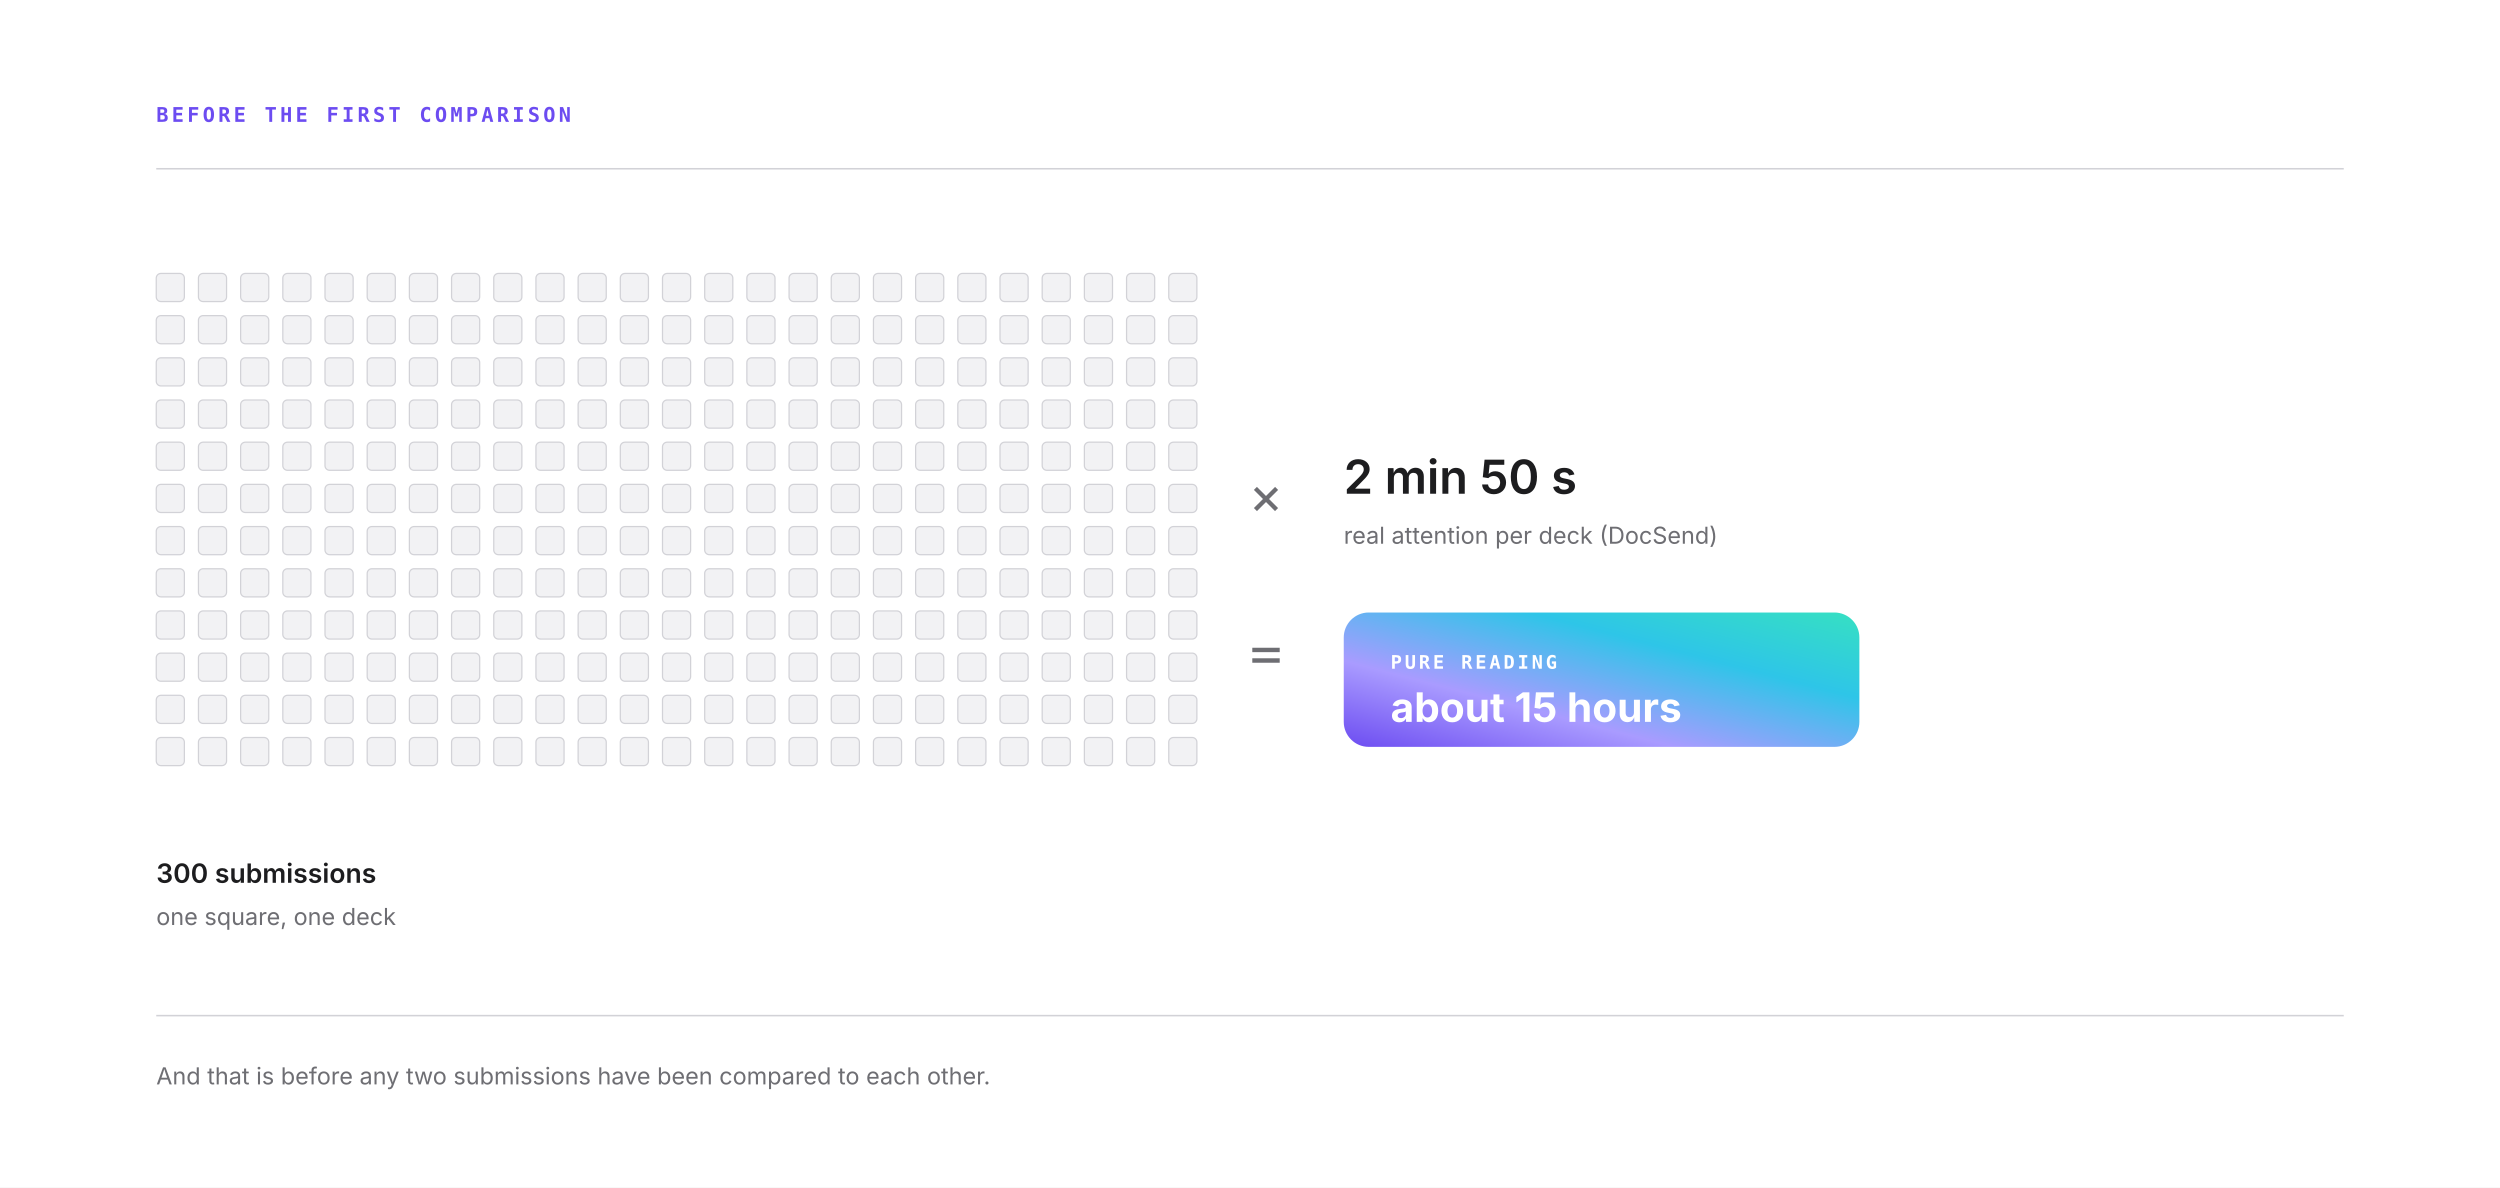
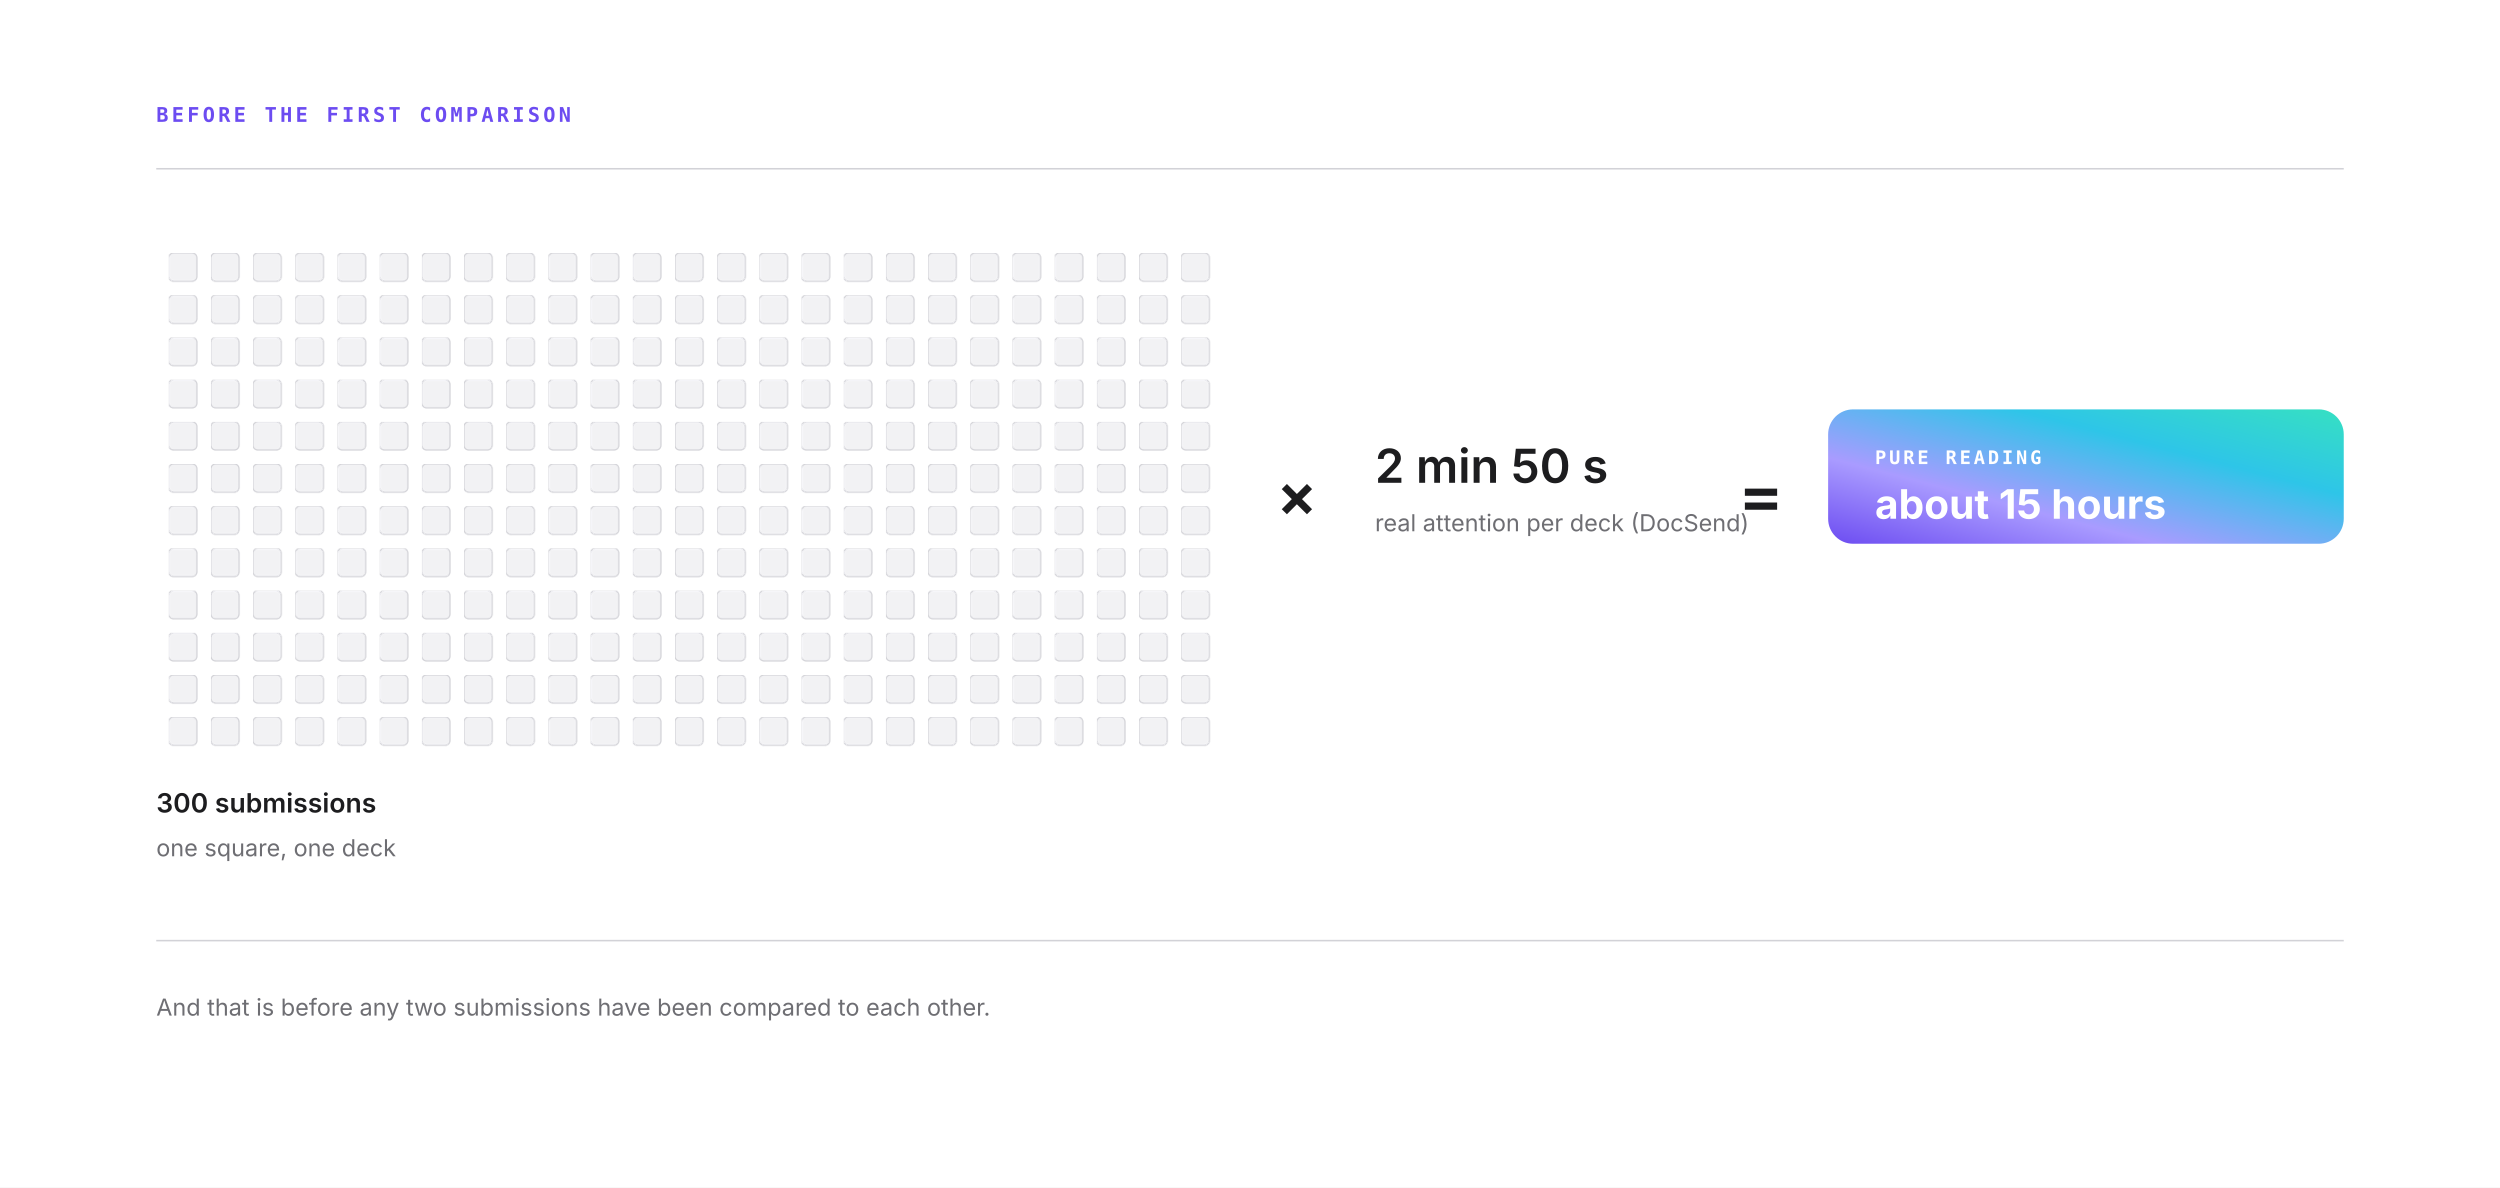
- <svg xmlns="http://www.w3.org/2000/svg" width="1600" height="760" viewBox="0 0 1600 760" role="img" aria-labelledby="t d">
+ <svg xmlns="http://www.w3.org/2000/svg" width="1600" height="760" viewBox="0 0 1600 760" role="img" aria-labelledby="title desc">
  <defs>
    <linearGradient id="lens" x1="0" y1="1" x2="1" y2="0">
      <stop offset="0" stop-color="#6c4cf1" />
      <stop offset="0.32" stop-color="#a99bff" />
      <stop offset="0.68" stop-color="#2ec5e8" />
      <stop offset="1" stop-color="#36e0c2" />
    </linearGradient>
+     <pattern id="deckGrid" width="27" height="27" patternUnits="userSpaceOnUse">
+       <rect width="18" height="18" rx="3" fill="#f2f2f4" stroke="#d2d2d7" stroke-width="0.8" />
+     </pattern>
  </defs>
  <rect width="1600" height="760" fill="#ffffff" />
  <text x="100" y="78" fill="#6c4cf1" font-family="Menlo, ui-monospace, monospace" font-size="13" font-weight="700" letter-spacing="0.16em">BEFORE THE FIRST COMPARISON</text>
-   <line x1="100" y1="108" x2="1500" y2="108" stroke="#d2d2d7" stroke-width="1" />
-   <rect x="100" y="175" width="18" height="18" rx="3" fill="#f2f2f4" stroke="#d2d2d7" stroke-width="0.8" />
-   <rect x="127" y="175" width="18" height="18" rx="3" fill="#f2f2f4" stroke="#d2d2d7" stroke-width="0.8" />
-   <rect x="154" y="175" width="18" height="18" rx="3" fill="#f2f2f4" stroke="#d2d2d7" stroke-width="0.8" />
-   <rect x="181" y="175" width="18" height="18" rx="3" fill="#f2f2f4" stroke="#d2d2d7" stroke-width="0.8" />
-   <rect x="208" y="175" width="18" height="18" rx="3" fill="#f2f2f4" stroke="#d2d2d7" stroke-width="0.8" />
-   <rect x="235" y="175" width="18" height="18" rx="3" fill="#f2f2f4" stroke="#d2d2d7" stroke-width="0.8" />
-   <rect x="262" y="175" width="18" height="18" rx="3" fill="#f2f2f4" stroke="#d2d2d7" stroke-width="0.8" />
-   <rect x="289" y="175" width="18" height="18" rx="3" fill="#f2f2f4" stroke="#d2d2d7" stroke-width="0.8" />
-   <rect x="316" y="175" width="18" height="18" rx="3" fill="#f2f2f4" stroke="#d2d2d7" stroke-width="0.8" />
-   <rect x="343" y="175" width="18" height="18" rx="3" fill="#f2f2f4" stroke="#d2d2d7" stroke-width="0.8" />
-   <rect x="370" y="175" width="18" height="18" rx="3" fill="#f2f2f4" stroke="#d2d2d7" stroke-width="0.8" />
-   <rect x="397" y="175" width="18" height="18" rx="3" fill="#f2f2f4" stroke="#d2d2d7" stroke-width="0.8" />
-   <rect x="424" y="175" width="18" height="18" rx="3" fill="#f2f2f4" stroke="#d2d2d7" stroke-width="0.8" />
-   <rect x="451" y="175" width="18" height="18" rx="3" fill="#f2f2f4" stroke="#d2d2d7" stroke-width="0.8" />
-   <rect x="478" y="175" width="18" height="18" rx="3" fill="#f2f2f4" stroke="#d2d2d7" stroke-width="0.8" />
-   <rect x="505" y="175" width="18" height="18" rx="3" fill="#f2f2f4" stroke="#d2d2d7" stroke-width="0.8" />
-   <rect x="532" y="175" width="18" height="18" rx="3" fill="#f2f2f4" stroke="#d2d2d7" stroke-width="0.8" />
-   <rect x="559" y="175" width="18" height="18" rx="3" fill="#f2f2f4" stroke="#d2d2d7" stroke-width="0.8" />
-   <rect x="586" y="175" width="18" height="18" rx="3" fill="#f2f2f4" stroke="#d2d2d7" stroke-width="0.8" />
-   <rect x="613" y="175" width="18" height="18" rx="3" fill="#f2f2f4" stroke="#d2d2d7" stroke-width="0.8" />
-   <rect x="640" y="175" width="18" height="18" rx="3" fill="#f2f2f4" stroke="#d2d2d7" stroke-width="0.8" />
-   <rect x="667" y="175" width="18" height="18" rx="3" fill="#f2f2f4" stroke="#d2d2d7" stroke-width="0.8" />
-   <rect x="694" y="175" width="18" height="18" rx="3" fill="#f2f2f4" stroke="#d2d2d7" stroke-width="0.8" />
-   <rect x="721" y="175" width="18" height="18" rx="3" fill="#f2f2f4" stroke="#d2d2d7" stroke-width="0.8" />
-   <rect x="748" y="175" width="18" height="18" rx="3" fill="#f2f2f4" stroke="#d2d2d7" stroke-width="0.8" />
-   <rect x="100" y="202" width="18" height="18" rx="3" fill="#f2f2f4" stroke="#d2d2d7" stroke-width="0.8" />
-   <rect x="127" y="202" width="18" height="18" rx="3" fill="#f2f2f4" stroke="#d2d2d7" stroke-width="0.8" />
-   <rect x="154" y="202" width="18" height="18" rx="3" fill="#f2f2f4" stroke="#d2d2d7" stroke-width="0.8" />
-   <rect x="181" y="202" width="18" height="18" rx="3" fill="#f2f2f4" stroke="#d2d2d7" stroke-width="0.8" />
-   <rect x="208" y="202" width="18" height="18" rx="3" fill="#f2f2f4" stroke="#d2d2d7" stroke-width="0.8" />
-   <rect x="235" y="202" width="18" height="18" rx="3" fill="#f2f2f4" stroke="#d2d2d7" stroke-width="0.8" />
-   <rect x="262" y="202" width="18" height="18" rx="3" fill="#f2f2f4" stroke="#d2d2d7" stroke-width="0.8" />
-   <rect x="289" y="202" width="18" height="18" rx="3" fill="#f2f2f4" stroke="#d2d2d7" stroke-width="0.8" />
-   <rect x="316" y="202" width="18" height="18" rx="3" fill="#f2f2f4" stroke="#d2d2d7" stroke-width="0.8" />
-   <rect x="343" y="202" width="18" height="18" rx="3" fill="#f2f2f4" stroke="#d2d2d7" stroke-width="0.8" />
-   <rect x="370" y="202" width="18" height="18" rx="3" fill="#f2f2f4" stroke="#d2d2d7" stroke-width="0.8" />
-   <rect x="397" y="202" width="18" height="18" rx="3" fill="#f2f2f4" stroke="#d2d2d7" stroke-width="0.8" />
-   <rect x="424" y="202" width="18" height="18" rx="3" fill="#f2f2f4" stroke="#d2d2d7" stroke-width="0.8" />
-   <rect x="451" y="202" width="18" height="18" rx="3" fill="#f2f2f4" stroke="#d2d2d7" stroke-width="0.8" />
-   <rect x="478" y="202" width="18" height="18" rx="3" fill="#f2f2f4" stroke="#d2d2d7" stroke-width="0.8" />
-   <rect x="505" y="202" width="18" height="18" rx="3" fill="#f2f2f4" stroke="#d2d2d7" stroke-width="0.8" />
-   <rect x="532" y="202" width="18" height="18" rx="3" fill="#f2f2f4" stroke="#d2d2d7" stroke-width="0.8" />
-   <rect x="559" y="202" width="18" height="18" rx="3" fill="#f2f2f4" stroke="#d2d2d7" stroke-width="0.8" />
-   <rect x="586" y="202" width="18" height="18" rx="3" fill="#f2f2f4" stroke="#d2d2d7" stroke-width="0.8" />
-   <rect x="613" y="202" width="18" height="18" rx="3" fill="#f2f2f4" stroke="#d2d2d7" stroke-width="0.8" />
-   <rect x="640" y="202" width="18" height="18" rx="3" fill="#f2f2f4" stroke="#d2d2d7" stroke-width="0.8" />
-   <rect x="667" y="202" width="18" height="18" rx="3" fill="#f2f2f4" stroke="#d2d2d7" stroke-width="0.8" />
-   <rect x="694" y="202" width="18" height="18" rx="3" fill="#f2f2f4" stroke="#d2d2d7" stroke-width="0.8" />
-   <rect x="721" y="202" width="18" height="18" rx="3" fill="#f2f2f4" stroke="#d2d2d7" stroke-width="0.8" />
-   <rect x="748" y="202" width="18" height="18" rx="3" fill="#f2f2f4" stroke="#d2d2d7" stroke-width="0.8" />
-   <rect x="100" y="229" width="18" height="18" rx="3" fill="#f2f2f4" stroke="#d2d2d7" stroke-width="0.8" />
-   <rect x="127" y="229" width="18" height="18" rx="3" fill="#f2f2f4" stroke="#d2d2d7" stroke-width="0.8" />
-   <rect x="154" y="229" width="18" height="18" rx="3" fill="#f2f2f4" stroke="#d2d2d7" stroke-width="0.8" />
-   <rect x="181" y="229" width="18" height="18" rx="3" fill="#f2f2f4" stroke="#d2d2d7" stroke-width="0.8" />
-   <rect x="208" y="229" width="18" height="18" rx="3" fill="#f2f2f4" stroke="#d2d2d7" stroke-width="0.8" />
-   <rect x="235" y="229" width="18" height="18" rx="3" fill="#f2f2f4" stroke="#d2d2d7" stroke-width="0.8" />
-   <rect x="262" y="229" width="18" height="18" rx="3" fill="#f2f2f4" stroke="#d2d2d7" stroke-width="0.8" />
-   <rect x="289" y="229" width="18" height="18" rx="3" fill="#f2f2f4" stroke="#d2d2d7" stroke-width="0.8" />
-   <rect x="316" y="229" width="18" height="18" rx="3" fill="#f2f2f4" stroke="#d2d2d7" stroke-width="0.8" />
-   <rect x="343" y="229" width="18" height="18" rx="3" fill="#f2f2f4" stroke="#d2d2d7" stroke-width="0.8" />
-   <rect x="370" y="229" width="18" height="18" rx="3" fill="#f2f2f4" stroke="#d2d2d7" stroke-width="0.8" />
-   <rect x="397" y="229" width="18" height="18" rx="3" fill="#f2f2f4" stroke="#d2d2d7" stroke-width="0.8" />
-   <rect x="424" y="229" width="18" height="18" rx="3" fill="#f2f2f4" stroke="#d2d2d7" stroke-width="0.8" />
-   <rect x="451" y="229" width="18" height="18" rx="3" fill="#f2f2f4" stroke="#d2d2d7" stroke-width="0.8" />
-   <rect x="478" y="229" width="18" height="18" rx="3" fill="#f2f2f4" stroke="#d2d2d7" stroke-width="0.8" />
-   <rect x="505" y="229" width="18" height="18" rx="3" fill="#f2f2f4" stroke="#d2d2d7" stroke-width="0.8" />
-   <rect x="532" y="229" width="18" height="18" rx="3" fill="#f2f2f4" stroke="#d2d2d7" stroke-width="0.8" />
-   <rect x="559" y="229" width="18" height="18" rx="3" fill="#f2f2f4" stroke="#d2d2d7" stroke-width="0.8" />
-   <rect x="586" y="229" width="18" height="18" rx="3" fill="#f2f2f4" stroke="#d2d2d7" stroke-width="0.8" />
-   <rect x="613" y="229" width="18" height="18" rx="3" fill="#f2f2f4" stroke="#d2d2d7" stroke-width="0.8" />
-   <rect x="640" y="229" width="18" height="18" rx="3" fill="#f2f2f4" stroke="#d2d2d7" stroke-width="0.8" />
-   <rect x="667" y="229" width="18" height="18" rx="3" fill="#f2f2f4" stroke="#d2d2d7" stroke-width="0.8" />
-   <rect x="694" y="229" width="18" height="18" rx="3" fill="#f2f2f4" stroke="#d2d2d7" stroke-width="0.8" />
-   <rect x="721" y="229" width="18" height="18" rx="3" fill="#f2f2f4" stroke="#d2d2d7" stroke-width="0.8" />
-   <rect x="748" y="229" width="18" height="18" rx="3" fill="#f2f2f4" stroke="#d2d2d7" stroke-width="0.8" />
-   <rect x="100" y="256" width="18" height="18" rx="3" fill="#f2f2f4" stroke="#d2d2d7" stroke-width="0.8" />
-   <rect x="127" y="256" width="18" height="18" rx="3" fill="#f2f2f4" stroke="#d2d2d7" stroke-width="0.8" />
-   <rect x="154" y="256" width="18" height="18" rx="3" fill="#f2f2f4" stroke="#d2d2d7" stroke-width="0.8" />
-   <rect x="181" y="256" width="18" height="18" rx="3" fill="#f2f2f4" stroke="#d2d2d7" stroke-width="0.8" />
-   <rect x="208" y="256" width="18" height="18" rx="3" fill="#f2f2f4" stroke="#d2d2d7" stroke-width="0.8" />
-   <rect x="235" y="256" width="18" height="18" rx="3" fill="#f2f2f4" stroke="#d2d2d7" stroke-width="0.8" />
-   <rect x="262" y="256" width="18" height="18" rx="3" fill="#f2f2f4" stroke="#d2d2d7" stroke-width="0.8" />
-   <rect x="289" y="256" width="18" height="18" rx="3" fill="#f2f2f4" stroke="#d2d2d7" stroke-width="0.8" />
-   <rect x="316" y="256" width="18" height="18" rx="3" fill="#f2f2f4" stroke="#d2d2d7" stroke-width="0.8" />
-   <rect x="343" y="256" width="18" height="18" rx="3" fill="#f2f2f4" stroke="#d2d2d7" stroke-width="0.8" />
-   <rect x="370" y="256" width="18" height="18" rx="3" fill="#f2f2f4" stroke="#d2d2d7" stroke-width="0.8" />
-   <rect x="397" y="256" width="18" height="18" rx="3" fill="#f2f2f4" stroke="#d2d2d7" stroke-width="0.8" />
-   <rect x="424" y="256" width="18" height="18" rx="3" fill="#f2f2f4" stroke="#d2d2d7" stroke-width="0.8" />
-   <rect x="451" y="256" width="18" height="18" rx="3" fill="#f2f2f4" stroke="#d2d2d7" stroke-width="0.8" />
-   <rect x="478" y="256" width="18" height="18" rx="3" fill="#f2f2f4" stroke="#d2d2d7" stroke-width="0.8" />
-   <rect x="505" y="256" width="18" height="18" rx="3" fill="#f2f2f4" stroke="#d2d2d7" stroke-width="0.8" />
-   <rect x="532" y="256" width="18" height="18" rx="3" fill="#f2f2f4" stroke="#d2d2d7" stroke-width="0.8" />
-   <rect x="559" y="256" width="18" height="18" rx="3" fill="#f2f2f4" stroke="#d2d2d7" stroke-width="0.8" />
-   <rect x="586" y="256" width="18" height="18" rx="3" fill="#f2f2f4" stroke="#d2d2d7" stroke-width="0.8" />
-   <rect x="613" y="256" width="18" height="18" rx="3" fill="#f2f2f4" stroke="#d2d2d7" stroke-width="0.8" />
-   <rect x="640" y="256" width="18" height="18" rx="3" fill="#f2f2f4" stroke="#d2d2d7" stroke-width="0.8" />
-   <rect x="667" y="256" width="18" height="18" rx="3" fill="#f2f2f4" stroke="#d2d2d7" stroke-width="0.8" />
-   <rect x="694" y="256" width="18" height="18" rx="3" fill="#f2f2f4" stroke="#d2d2d7" stroke-width="0.8" />
-   <rect x="721" y="256" width="18" height="18" rx="3" fill="#f2f2f4" stroke="#d2d2d7" stroke-width="0.8" />
-   <rect x="748" y="256" width="18" height="18" rx="3" fill="#f2f2f4" stroke="#d2d2d7" stroke-width="0.8" />
-   <rect x="100" y="283" width="18" height="18" rx="3" fill="#f2f2f4" stroke="#d2d2d7" stroke-width="0.8" />
-   <rect x="127" y="283" width="18" height="18" rx="3" fill="#f2f2f4" stroke="#d2d2d7" stroke-width="0.8" />
-   <rect x="154" y="283" width="18" height="18" rx="3" fill="#f2f2f4" stroke="#d2d2d7" stroke-width="0.8" />
-   <rect x="181" y="283" width="18" height="18" rx="3" fill="#f2f2f4" stroke="#d2d2d7" stroke-width="0.8" />
-   <rect x="208" y="283" width="18" height="18" rx="3" fill="#f2f2f4" stroke="#d2d2d7" stroke-width="0.8" />
-   <rect x="235" y="283" width="18" height="18" rx="3" fill="#f2f2f4" stroke="#d2d2d7" stroke-width="0.8" />
-   <rect x="262" y="283" width="18" height="18" rx="3" fill="#f2f2f4" stroke="#d2d2d7" stroke-width="0.8" />
-   <rect x="289" y="283" width="18" height="18" rx="3" fill="#f2f2f4" stroke="#d2d2d7" stroke-width="0.8" />
-   <rect x="316" y="283" width="18" height="18" rx="3" fill="#f2f2f4" stroke="#d2d2d7" stroke-width="0.8" />
-   <rect x="343" y="283" width="18" height="18" rx="3" fill="#f2f2f4" stroke="#d2d2d7" stroke-width="0.8" />
-   <rect x="370" y="283" width="18" height="18" rx="3" fill="#f2f2f4" stroke="#d2d2d7" stroke-width="0.8" />
-   <rect x="397" y="283" width="18" height="18" rx="3" fill="#f2f2f4" stroke="#d2d2d7" stroke-width="0.8" />
-   <rect x="424" y="283" width="18" height="18" rx="3" fill="#f2f2f4" stroke="#d2d2d7" stroke-width="0.8" />
-   <rect x="451" y="283" width="18" height="18" rx="3" fill="#f2f2f4" stroke="#d2d2d7" stroke-width="0.8" />
-   <rect x="478" y="283" width="18" height="18" rx="3" fill="#f2f2f4" stroke="#d2d2d7" stroke-width="0.8" />
-   <rect x="505" y="283" width="18" height="18" rx="3" fill="#f2f2f4" stroke="#d2d2d7" stroke-width="0.8" />
-   <rect x="532" y="283" width="18" height="18" rx="3" fill="#f2f2f4" stroke="#d2d2d7" stroke-width="0.8" />
-   <rect x="559" y="283" width="18" height="18" rx="3" fill="#f2f2f4" stroke="#d2d2d7" stroke-width="0.8" />
-   <rect x="586" y="283" width="18" height="18" rx="3" fill="#f2f2f4" stroke="#d2d2d7" stroke-width="0.8" />
-   <rect x="613" y="283" width="18" height="18" rx="3" fill="#f2f2f4" stroke="#d2d2d7" stroke-width="0.8" />
-   <rect x="640" y="283" width="18" height="18" rx="3" fill="#f2f2f4" stroke="#d2d2d7" stroke-width="0.8" />
-   <rect x="667" y="283" width="18" height="18" rx="3" fill="#f2f2f4" stroke="#d2d2d7" stroke-width="0.8" />
-   <rect x="694" y="283" width="18" height="18" rx="3" fill="#f2f2f4" stroke="#d2d2d7" stroke-width="0.8" />
-   <rect x="721" y="283" width="18" height="18" rx="3" fill="#f2f2f4" stroke="#d2d2d7" stroke-width="0.8" />
-   <rect x="748" y="283" width="18" height="18" rx="3" fill="#f2f2f4" stroke="#d2d2d7" stroke-width="0.8" />
-   <rect x="100" y="310" width="18" height="18" rx="3" fill="#f2f2f4" stroke="#d2d2d7" stroke-width="0.8" />
-   <rect x="127" y="310" width="18" height="18" rx="3" fill="#f2f2f4" stroke="#d2d2d7" stroke-width="0.8" />
-   <rect x="154" y="310" width="18" height="18" rx="3" fill="#f2f2f4" stroke="#d2d2d7" stroke-width="0.8" />
-   <rect x="181" y="310" width="18" height="18" rx="3" fill="#f2f2f4" stroke="#d2d2d7" stroke-width="0.8" />
-   <rect x="208" y="310" width="18" height="18" rx="3" fill="#f2f2f4" stroke="#d2d2d7" stroke-width="0.8" />
-   <rect x="235" y="310" width="18" height="18" rx="3" fill="#f2f2f4" stroke="#d2d2d7" stroke-width="0.8" />
-   <rect x="262" y="310" width="18" height="18" rx="3" fill="#f2f2f4" stroke="#d2d2d7" stroke-width="0.8" />
-   <rect x="289" y="310" width="18" height="18" rx="3" fill="#f2f2f4" stroke="#d2d2d7" stroke-width="0.8" />
-   <rect x="316" y="310" width="18" height="18" rx="3" fill="#f2f2f4" stroke="#d2d2d7" stroke-width="0.8" />
-   <rect x="343" y="310" width="18" height="18" rx="3" fill="#f2f2f4" stroke="#d2d2d7" stroke-width="0.8" />
-   <rect x="370" y="310" width="18" height="18" rx="3" fill="#f2f2f4" stroke="#d2d2d7" stroke-width="0.8" />
-   <rect x="397" y="310" width="18" height="18" rx="3" fill="#f2f2f4" stroke="#d2d2d7" stroke-width="0.8" />
-   <rect x="424" y="310" width="18" height="18" rx="3" fill="#f2f2f4" stroke="#d2d2d7" stroke-width="0.8" />
-   <rect x="451" y="310" width="18" height="18" rx="3" fill="#f2f2f4" stroke="#d2d2d7" stroke-width="0.8" />
-   <rect x="478" y="310" width="18" height="18" rx="3" fill="#f2f2f4" stroke="#d2d2d7" stroke-width="0.8" />
-   <rect x="505" y="310" width="18" height="18" rx="3" fill="#f2f2f4" stroke="#d2d2d7" stroke-width="0.8" />
-   <rect x="532" y="310" width="18" height="18" rx="3" fill="#f2f2f4" stroke="#d2d2d7" stroke-width="0.8" />
-   <rect x="559" y="310" width="18" height="18" rx="3" fill="#f2f2f4" stroke="#d2d2d7" stroke-width="0.8" />
-   <rect x="586" y="310" width="18" height="18" rx="3" fill="#f2f2f4" stroke="#d2d2d7" stroke-width="0.8" />
-   <rect x="613" y="310" width="18" height="18" rx="3" fill="#f2f2f4" stroke="#d2d2d7" stroke-width="0.8" />
-   <rect x="640" y="310" width="18" height="18" rx="3" fill="#f2f2f4" stroke="#d2d2d7" stroke-width="0.8" />
-   <rect x="667" y="310" width="18" height="18" rx="3" fill="#f2f2f4" stroke="#d2d2d7" stroke-width="0.8" />
-   <rect x="694" y="310" width="18" height="18" rx="3" fill="#f2f2f4" stroke="#d2d2d7" stroke-width="0.8" />
-   <rect x="721" y="310" width="18" height="18" rx="3" fill="#f2f2f4" stroke="#d2d2d7" stroke-width="0.8" />
-   <rect x="748" y="310" width="18" height="18" rx="3" fill="#f2f2f4" stroke="#d2d2d7" stroke-width="0.8" />
-   <rect x="100" y="337" width="18" height="18" rx="3" fill="#f2f2f4" stroke="#d2d2d7" stroke-width="0.8" />
-   <rect x="127" y="337" width="18" height="18" rx="3" fill="#f2f2f4" stroke="#d2d2d7" stroke-width="0.8" />
-   <rect x="154" y="337" width="18" height="18" rx="3" fill="#f2f2f4" stroke="#d2d2d7" stroke-width="0.8" />
-   <rect x="181" y="337" width="18" height="18" rx="3" fill="#f2f2f4" stroke="#d2d2d7" stroke-width="0.8" />
-   <rect x="208" y="337" width="18" height="18" rx="3" fill="#f2f2f4" stroke="#d2d2d7" stroke-width="0.8" />
-   <rect x="235" y="337" width="18" height="18" rx="3" fill="#f2f2f4" stroke="#d2d2d7" stroke-width="0.8" />
-   <rect x="262" y="337" width="18" height="18" rx="3" fill="#f2f2f4" stroke="#d2d2d7" stroke-width="0.8" />
-   <rect x="289" y="337" width="18" height="18" rx="3" fill="#f2f2f4" stroke="#d2d2d7" stroke-width="0.8" />
-   <rect x="316" y="337" width="18" height="18" rx="3" fill="#f2f2f4" stroke="#d2d2d7" stroke-width="0.8" />
-   <rect x="343" y="337" width="18" height="18" rx="3" fill="#f2f2f4" stroke="#d2d2d7" stroke-width="0.8" />
-   <rect x="370" y="337" width="18" height="18" rx="3" fill="#f2f2f4" stroke="#d2d2d7" stroke-width="0.8" />
-   <rect x="397" y="337" width="18" height="18" rx="3" fill="#f2f2f4" stroke="#d2d2d7" stroke-width="0.8" />
-   <rect x="424" y="337" width="18" height="18" rx="3" fill="#f2f2f4" stroke="#d2d2d7" stroke-width="0.8" />
-   <rect x="451" y="337" width="18" height="18" rx="3" fill="#f2f2f4" stroke="#d2d2d7" stroke-width="0.8" />
-   <rect x="478" y="337" width="18" height="18" rx="3" fill="#f2f2f4" stroke="#d2d2d7" stroke-width="0.8" />
-   <rect x="505" y="337" width="18" height="18" rx="3" fill="#f2f2f4" stroke="#d2d2d7" stroke-width="0.8" />
-   <rect x="532" y="337" width="18" height="18" rx="3" fill="#f2f2f4" stroke="#d2d2d7" stroke-width="0.8" />
-   <rect x="559" y="337" width="18" height="18" rx="3" fill="#f2f2f4" stroke="#d2d2d7" stroke-width="0.8" />
-   <rect x="586" y="337" width="18" height="18" rx="3" fill="#f2f2f4" stroke="#d2d2d7" stroke-width="0.8" />
-   <rect x="613" y="337" width="18" height="18" rx="3" fill="#f2f2f4" stroke="#d2d2d7" stroke-width="0.8" />
-   <rect x="640" y="337" width="18" height="18" rx="3" fill="#f2f2f4" stroke="#d2d2d7" stroke-width="0.8" />
-   <rect x="667" y="337" width="18" height="18" rx="3" fill="#f2f2f4" stroke="#d2d2d7" stroke-width="0.8" />
-   <rect x="694" y="337" width="18" height="18" rx="3" fill="#f2f2f4" stroke="#d2d2d7" stroke-width="0.8" />
-   <rect x="721" y="337" width="18" height="18" rx="3" fill="#f2f2f4" stroke="#d2d2d7" stroke-width="0.8" />
-   <rect x="748" y="337" width="18" height="18" rx="3" fill="#f2f2f4" stroke="#d2d2d7" stroke-width="0.8" />
-   <rect x="100" y="364" width="18" height="18" rx="3" fill="#f2f2f4" stroke="#d2d2d7" stroke-width="0.8" />
-   <rect x="127" y="364" width="18" height="18" rx="3" fill="#f2f2f4" stroke="#d2d2d7" stroke-width="0.8" />
-   <rect x="154" y="364" width="18" height="18" rx="3" fill="#f2f2f4" stroke="#d2d2d7" stroke-width="0.8" />
-   <rect x="181" y="364" width="18" height="18" rx="3" fill="#f2f2f4" stroke="#d2d2d7" stroke-width="0.8" />
-   <rect x="208" y="364" width="18" height="18" rx="3" fill="#f2f2f4" stroke="#d2d2d7" stroke-width="0.8" />
-   <rect x="235" y="364" width="18" height="18" rx="3" fill="#f2f2f4" stroke="#d2d2d7" stroke-width="0.8" />
-   <rect x="262" y="364" width="18" height="18" rx="3" fill="#f2f2f4" stroke="#d2d2d7" stroke-width="0.8" />
-   <rect x="289" y="364" width="18" height="18" rx="3" fill="#f2f2f4" stroke="#d2d2d7" stroke-width="0.8" />
-   <rect x="316" y="364" width="18" height="18" rx="3" fill="#f2f2f4" stroke="#d2d2d7" stroke-width="0.8" />
-   <rect x="343" y="364" width="18" height="18" rx="3" fill="#f2f2f4" stroke="#d2d2d7" stroke-width="0.8" />
-   <rect x="370" y="364" width="18" height="18" rx="3" fill="#f2f2f4" stroke="#d2d2d7" stroke-width="0.8" />
-   <rect x="397" y="364" width="18" height="18" rx="3" fill="#f2f2f4" stroke="#d2d2d7" stroke-width="0.8" />
-   <rect x="424" y="364" width="18" height="18" rx="3" fill="#f2f2f4" stroke="#d2d2d7" stroke-width="0.8" />
-   <rect x="451" y="364" width="18" height="18" rx="3" fill="#f2f2f4" stroke="#d2d2d7" stroke-width="0.8" />
-   <rect x="478" y="364" width="18" height="18" rx="3" fill="#f2f2f4" stroke="#d2d2d7" stroke-width="0.8" />
-   <rect x="505" y="364" width="18" height="18" rx="3" fill="#f2f2f4" stroke="#d2d2d7" stroke-width="0.8" />
-   <rect x="532" y="364" width="18" height="18" rx="3" fill="#f2f2f4" stroke="#d2d2d7" stroke-width="0.8" />
-   <rect x="559" y="364" width="18" height="18" rx="3" fill="#f2f2f4" stroke="#d2d2d7" stroke-width="0.8" />
-   <rect x="586" y="364" width="18" height="18" rx="3" fill="#f2f2f4" stroke="#d2d2d7" stroke-width="0.8" />
-   <rect x="613" y="364" width="18" height="18" rx="3" fill="#f2f2f4" stroke="#d2d2d7" stroke-width="0.8" />
-   <rect x="640" y="364" width="18" height="18" rx="3" fill="#f2f2f4" stroke="#d2d2d7" stroke-width="0.8" />
-   <rect x="667" y="364" width="18" height="18" rx="3" fill="#f2f2f4" stroke="#d2d2d7" stroke-width="0.8" />
-   <rect x="694" y="364" width="18" height="18" rx="3" fill="#f2f2f4" stroke="#d2d2d7" stroke-width="0.8" />
-   <rect x="721" y="364" width="18" height="18" rx="3" fill="#f2f2f4" stroke="#d2d2d7" stroke-width="0.8" />
-   <rect x="748" y="364" width="18" height="18" rx="3" fill="#f2f2f4" stroke="#d2d2d7" stroke-width="0.8" />
-   <rect x="100" y="391" width="18" height="18" rx="3" fill="#f2f2f4" stroke="#d2d2d7" stroke-width="0.8" />
-   <rect x="127" y="391" width="18" height="18" rx="3" fill="#f2f2f4" stroke="#d2d2d7" stroke-width="0.8" />
-   <rect x="154" y="391" width="18" height="18" rx="3" fill="#f2f2f4" stroke="#d2d2d7" stroke-width="0.8" />
-   <rect x="181" y="391" width="18" height="18" rx="3" fill="#f2f2f4" stroke="#d2d2d7" stroke-width="0.8" />
-   <rect x="208" y="391" width="18" height="18" rx="3" fill="#f2f2f4" stroke="#d2d2d7" stroke-width="0.8" />
-   <rect x="235" y="391" width="18" height="18" rx="3" fill="#f2f2f4" stroke="#d2d2d7" stroke-width="0.8" />
-   <rect x="262" y="391" width="18" height="18" rx="3" fill="#f2f2f4" stroke="#d2d2d7" stroke-width="0.8" />
-   <rect x="289" y="391" width="18" height="18" rx="3" fill="#f2f2f4" stroke="#d2d2d7" stroke-width="0.8" />
-   <rect x="316" y="391" width="18" height="18" rx="3" fill="#f2f2f4" stroke="#d2d2d7" stroke-width="0.8" />
-   <rect x="343" y="391" width="18" height="18" rx="3" fill="#f2f2f4" stroke="#d2d2d7" stroke-width="0.8" />
-   <rect x="370" y="391" width="18" height="18" rx="3" fill="#f2f2f4" stroke="#d2d2d7" stroke-width="0.8" />
-   <rect x="397" y="391" width="18" height="18" rx="3" fill="#f2f2f4" stroke="#d2d2d7" stroke-width="0.8" />
-   <rect x="424" y="391" width="18" height="18" rx="3" fill="#f2f2f4" stroke="#d2d2d7" stroke-width="0.8" />
-   <rect x="451" y="391" width="18" height="18" rx="3" fill="#f2f2f4" stroke="#d2d2d7" stroke-width="0.8" />
-   <rect x="478" y="391" width="18" height="18" rx="3" fill="#f2f2f4" stroke="#d2d2d7" stroke-width="0.8" />
-   <rect x="505" y="391" width="18" height="18" rx="3" fill="#f2f2f4" stroke="#d2d2d7" stroke-width="0.8" />
-   <rect x="532" y="391" width="18" height="18" rx="3" fill="#f2f2f4" stroke="#d2d2d7" stroke-width="0.8" />
-   <rect x="559" y="391" width="18" height="18" rx="3" fill="#f2f2f4" stroke="#d2d2d7" stroke-width="0.8" />
-   <rect x="586" y="391" width="18" height="18" rx="3" fill="#f2f2f4" stroke="#d2d2d7" stroke-width="0.8" />
-   <rect x="613" y="391" width="18" height="18" rx="3" fill="#f2f2f4" stroke="#d2d2d7" stroke-width="0.8" />
-   <rect x="640" y="391" width="18" height="18" rx="3" fill="#f2f2f4" stroke="#d2d2d7" stroke-width="0.8" />
-   <rect x="667" y="391" width="18" height="18" rx="3" fill="#f2f2f4" stroke="#d2d2d7" stroke-width="0.8" />
-   <rect x="694" y="391" width="18" height="18" rx="3" fill="#f2f2f4" stroke="#d2d2d7" stroke-width="0.8" />
-   <rect x="721" y="391" width="18" height="18" rx="3" fill="#f2f2f4" stroke="#d2d2d7" stroke-width="0.8" />
-   <rect x="748" y="391" width="18" height="18" rx="3" fill="#f2f2f4" stroke="#d2d2d7" stroke-width="0.8" />
-   <rect x="100" y="418" width="18" height="18" rx="3" fill="#f2f2f4" stroke="#d2d2d7" stroke-width="0.8" />
-   <rect x="127" y="418" width="18" height="18" rx="3" fill="#f2f2f4" stroke="#d2d2d7" stroke-width="0.8" />
-   <rect x="154" y="418" width="18" height="18" rx="3" fill="#f2f2f4" stroke="#d2d2d7" stroke-width="0.8" />
-   <rect x="181" y="418" width="18" height="18" rx="3" fill="#f2f2f4" stroke="#d2d2d7" stroke-width="0.8" />
-   <rect x="208" y="418" width="18" height="18" rx="3" fill="#f2f2f4" stroke="#d2d2d7" stroke-width="0.8" />
-   <rect x="235" y="418" width="18" height="18" rx="3" fill="#f2f2f4" stroke="#d2d2d7" stroke-width="0.8" />
-   <rect x="262" y="418" width="18" height="18" rx="3" fill="#f2f2f4" stroke="#d2d2d7" stroke-width="0.8" />
-   <rect x="289" y="418" width="18" height="18" rx="3" fill="#f2f2f4" stroke="#d2d2d7" stroke-width="0.8" />
-   <rect x="316" y="418" width="18" height="18" rx="3" fill="#f2f2f4" stroke="#d2d2d7" stroke-width="0.8" />
-   <rect x="343" y="418" width="18" height="18" rx="3" fill="#f2f2f4" stroke="#d2d2d7" stroke-width="0.8" />
-   <rect x="370" y="418" width="18" height="18" rx="3" fill="#f2f2f4" stroke="#d2d2d7" stroke-width="0.8" />
-   <rect x="397" y="418" width="18" height="18" rx="3" fill="#f2f2f4" stroke="#d2d2d7" stroke-width="0.8" />
-   <rect x="424" y="418" width="18" height="18" rx="3" fill="#f2f2f4" stroke="#d2d2d7" stroke-width="0.8" />
-   <rect x="451" y="418" width="18" height="18" rx="3" fill="#f2f2f4" stroke="#d2d2d7" stroke-width="0.8" />
-   <rect x="478" y="418" width="18" height="18" rx="3" fill="#f2f2f4" stroke="#d2d2d7" stroke-width="0.8" />
-   <rect x="505" y="418" width="18" height="18" rx="3" fill="#f2f2f4" stroke="#d2d2d7" stroke-width="0.8" />
-   <rect x="532" y="418" width="18" height="18" rx="3" fill="#f2f2f4" stroke="#d2d2d7" stroke-width="0.8" />
-   <rect x="559" y="418" width="18" height="18" rx="3" fill="#f2f2f4" stroke="#d2d2d7" stroke-width="0.8" />
-   <rect x="586" y="418" width="18" height="18" rx="3" fill="#f2f2f4" stroke="#d2d2d7" stroke-width="0.8" />
-   <rect x="613" y="418" width="18" height="18" rx="3" fill="#f2f2f4" stroke="#d2d2d7" stroke-width="0.8" />
-   <rect x="640" y="418" width="18" height="18" rx="3" fill="#f2f2f4" stroke="#d2d2d7" stroke-width="0.8" />
-   <rect x="667" y="418" width="18" height="18" rx="3" fill="#f2f2f4" stroke="#d2d2d7" stroke-width="0.8" />
-   <rect x="694" y="418" width="18" height="18" rx="3" fill="#f2f2f4" stroke="#d2d2d7" stroke-width="0.8" />
-   <rect x="721" y="418" width="18" height="18" rx="3" fill="#f2f2f4" stroke="#d2d2d7" stroke-width="0.8" />
-   <rect x="748" y="418" width="18" height="18" rx="3" fill="#f2f2f4" stroke="#d2d2d7" stroke-width="0.8" />
-   <rect x="100" y="445" width="18" height="18" rx="3" fill="#f2f2f4" stroke="#d2d2d7" stroke-width="0.8" />
-   <rect x="127" y="445" width="18" height="18" rx="3" fill="#f2f2f4" stroke="#d2d2d7" stroke-width="0.8" />
-   <rect x="154" y="445" width="18" height="18" rx="3" fill="#f2f2f4" stroke="#d2d2d7" stroke-width="0.8" />
-   <rect x="181" y="445" width="18" height="18" rx="3" fill="#f2f2f4" stroke="#d2d2d7" stroke-width="0.8" />
-   <rect x="208" y="445" width="18" height="18" rx="3" fill="#f2f2f4" stroke="#d2d2d7" stroke-width="0.8" />
-   <rect x="235" y="445" width="18" height="18" rx="3" fill="#f2f2f4" stroke="#d2d2d7" stroke-width="0.8" />
-   <rect x="262" y="445" width="18" height="18" rx="3" fill="#f2f2f4" stroke="#d2d2d7" stroke-width="0.8" />
-   <rect x="289" y="445" width="18" height="18" rx="3" fill="#f2f2f4" stroke="#d2d2d7" stroke-width="0.8" />
-   <rect x="316" y="445" width="18" height="18" rx="3" fill="#f2f2f4" stroke="#d2d2d7" stroke-width="0.8" />
-   <rect x="343" y="445" width="18" height="18" rx="3" fill="#f2f2f4" stroke="#d2d2d7" stroke-width="0.8" />
-   <rect x="370" y="445" width="18" height="18" rx="3" fill="#f2f2f4" stroke="#d2d2d7" stroke-width="0.8" />
-   <rect x="397" y="445" width="18" height="18" rx="3" fill="#f2f2f4" stroke="#d2d2d7" stroke-width="0.8" />
-   <rect x="424" y="445" width="18" height="18" rx="3" fill="#f2f2f4" stroke="#d2d2d7" stroke-width="0.8" />
-   <rect x="451" y="445" width="18" height="18" rx="3" fill="#f2f2f4" stroke="#d2d2d7" stroke-width="0.8" />
-   <rect x="478" y="445" width="18" height="18" rx="3" fill="#f2f2f4" stroke="#d2d2d7" stroke-width="0.8" />
-   <rect x="505" y="445" width="18" height="18" rx="3" fill="#f2f2f4" stroke="#d2d2d7" stroke-width="0.8" />
-   <rect x="532" y="445" width="18" height="18" rx="3" fill="#f2f2f4" stroke="#d2d2d7" stroke-width="0.8" />
-   <rect x="559" y="445" width="18" height="18" rx="3" fill="#f2f2f4" stroke="#d2d2d7" stroke-width="0.8" />
-   <rect x="586" y="445" width="18" height="18" rx="3" fill="#f2f2f4" stroke="#d2d2d7" stroke-width="0.8" />
-   <rect x="613" y="445" width="18" height="18" rx="3" fill="#f2f2f4" stroke="#d2d2d7" stroke-width="0.8" />
-   <rect x="640" y="445" width="18" height="18" rx="3" fill="#f2f2f4" stroke="#d2d2d7" stroke-width="0.8" />
-   <rect x="667" y="445" width="18" height="18" rx="3" fill="#f2f2f4" stroke="#d2d2d7" stroke-width="0.8" />
-   <rect x="694" y="445" width="18" height="18" rx="3" fill="#f2f2f4" stroke="#d2d2d7" stroke-width="0.8" />
-   <rect x="721" y="445" width="18" height="18" rx="3" fill="#f2f2f4" stroke="#d2d2d7" stroke-width="0.8" />
-   <rect x="748" y="445" width="18" height="18" rx="3" fill="#f2f2f4" stroke="#d2d2d7" stroke-width="0.8" />
-   <rect x="100" y="472" width="18" height="18" rx="3" fill="#f2f2f4" stroke="#d2d2d7" stroke-width="0.8" />
-   <rect x="127" y="472" width="18" height="18" rx="3" fill="#f2f2f4" stroke="#d2d2d7" stroke-width="0.8" />
-   <rect x="154" y="472" width="18" height="18" rx="3" fill="#f2f2f4" stroke="#d2d2d7" stroke-width="0.8" />
-   <rect x="181" y="472" width="18" height="18" rx="3" fill="#f2f2f4" stroke="#d2d2d7" stroke-width="0.8" />
-   <rect x="208" y="472" width="18" height="18" rx="3" fill="#f2f2f4" stroke="#d2d2d7" stroke-width="0.8" />
-   <rect x="235" y="472" width="18" height="18" rx="3" fill="#f2f2f4" stroke="#d2d2d7" stroke-width="0.8" />
-   <rect x="262" y="472" width="18" height="18" rx="3" fill="#f2f2f4" stroke="#d2d2d7" stroke-width="0.8" />
-   <rect x="289" y="472" width="18" height="18" rx="3" fill="#f2f2f4" stroke="#d2d2d7" stroke-width="0.8" />
-   <rect x="316" y="472" width="18" height="18" rx="3" fill="#f2f2f4" stroke="#d2d2d7" stroke-width="0.8" />
-   <rect x="343" y="472" width="18" height="18" rx="3" fill="#f2f2f4" stroke="#d2d2d7" stroke-width="0.8" />
-   <rect x="370" y="472" width="18" height="18" rx="3" fill="#f2f2f4" stroke="#d2d2d7" stroke-width="0.8" />
-   <rect x="397" y="472" width="18" height="18" rx="3" fill="#f2f2f4" stroke="#d2d2d7" stroke-width="0.8" />
-   <rect x="424" y="472" width="18" height="18" rx="3" fill="#f2f2f4" stroke="#d2d2d7" stroke-width="0.8" />
-   <rect x="451" y="472" width="18" height="18" rx="3" fill="#f2f2f4" stroke="#d2d2d7" stroke-width="0.8" />
-   <rect x="478" y="472" width="18" height="18" rx="3" fill="#f2f2f4" stroke="#d2d2d7" stroke-width="0.8" />
-   <rect x="505" y="472" width="18" height="18" rx="3" fill="#f2f2f4" stroke="#d2d2d7" stroke-width="0.8" />
-   <rect x="532" y="472" width="18" height="18" rx="3" fill="#f2f2f4" stroke="#d2d2d7" stroke-width="0.8" />
-   <rect x="559" y="472" width="18" height="18" rx="3" fill="#f2f2f4" stroke="#d2d2d7" stroke-width="0.8" />
-   <rect x="586" y="472" width="18" height="18" rx="3" fill="#f2f2f4" stroke="#d2d2d7" stroke-width="0.8" />
-   <rect x="613" y="472" width="18" height="18" rx="3" fill="#f2f2f4" stroke="#d2d2d7" stroke-width="0.8" />
-   <rect x="640" y="472" width="18" height="18" rx="3" fill="#f2f2f4" stroke="#d2d2d7" stroke-width="0.8" />
-   <rect x="667" y="472" width="18" height="18" rx="3" fill="#f2f2f4" stroke="#d2d2d7" stroke-width="0.8" />
-   <rect x="694" y="472" width="18" height="18" rx="3" fill="#f2f2f4" stroke="#d2d2d7" stroke-width="0.8" />
-   <rect x="721" y="472" width="18" height="18" rx="3" fill="#f2f2f4" stroke="#d2d2d7" stroke-width="0.8" />
-   <rect x="748" y="472" width="18" height="18" rx="3" fill="#f2f2f4" stroke="#d2d2d7" stroke-width="0.8" />
-   <text x="100" y="565" fill="#1d1d1f" font-family="-apple-system, 'SF Pro Text', 'Helvetica Neue', sans-serif" font-size="17" font-weight="600">300 submissions</text>
-   <text x="100" y="592" fill="#6e6e73" font-family="-apple-system, 'SF Pro Text', 'Helvetica Neue', sans-serif" font-size="15">one square, one deck</text>
-   <text x="800" y="330" fill="#6e6e73" font-family="Menlo, ui-monospace, monospace" font-size="34">×</text>
-   <text x="860" y="316" fill="#1d1d1f" font-family="-apple-system, 'SF Pro Text', 'Helvetica Neue', sans-serif" font-size="30" font-weight="600">2 min 50 s</text>
-   <text x="860" y="348" fill="#6e6e73" font-family="-apple-system, 'SF Pro Text', 'Helvetica Neue', sans-serif" font-size="15">real attention per deck (DocSend)</text>
-   <text x="800" y="430" fill="#6e6e73" font-family="Menlo, ui-monospace, monospace" font-size="34">=</text>
-   <rect x="860" y="392" width="330" height="86" rx="16" fill="url(#lens)" />
-   <text x="890" y="428" fill="#ffffff" font-family="Menlo, ui-monospace, monospace" font-size="12" font-weight="700" letter-spacing="0.15em">PURE READING</text>
-   <text x="890" y="462" fill="#ffffff" font-family="-apple-system, 'SF Pro Text', 'Helvetica Neue', sans-serif" font-size="26" font-weight="700">about 15 hours</text>
-   <line x1="100" y1="650" x2="1500" y2="650" stroke="#d2d2d7" stroke-width="1" />
-   <text x="100" y="694" fill="#6e6e73" font-family="-apple-system, 'SF Pro Text', 'Helvetica Neue', sans-serif" font-size="15">And that is before any two submissions have been compared to each other.</text>
+   <line x1="100" y1="108" x2="1500" y2="108" stroke="#d2d2d7" />
+   <rect x="100" y="154" width="675" height="324" fill="url(#deckGrid)" />
+   <text x="100" y="520" fill="#1d1d1f" font-family="-apple-system, 'SF Pro Text', 'Helvetica Neue', sans-serif" font-size="17" font-weight="600">300 submissions</text>
+   <text x="100" y="548" fill="#6e6e73" font-family="-apple-system, 'SF Pro Text', 'Helvetica Neue', sans-serif" font-size="15">one square, one deck</text>
+   <text x="818" y="332" fill="#1d1d1f" font-family="Menlo, ui-monospace, monospace" font-size="40" font-weight="700">×</text>
+   <text x="880" y="309" fill="#1d1d1f" font-family="-apple-system, 'SF Pro Text', 'Helvetica Neue', sans-serif" font-size="30" font-weight="600">2 min 50 s</text>
+   <text x="880" y="340" fill="#6e6e73" font-family="-apple-system, 'SF Pro Text', 'Helvetica Neue', sans-serif" font-size="15">real attention per deck (DocSend)</text>
+   <text x="1115" y="332" fill="#1d1d1f" font-family="Menlo, ui-monospace, monospace" font-size="40" font-weight="700">=</text>
+   <rect x="1170" y="262" width="330" height="86" rx="16" fill="url(#lens)" />
+   <text x="1200" y="297" fill="#ffffff" font-family="Menlo, ui-monospace, monospace" font-size="12" font-weight="700" letter-spacing="0.15em">PURE READING</text>
+   <text x="1200" y="332" fill="#ffffff" font-family="-apple-system, 'SF Pro Text', 'Helvetica Neue', sans-serif" font-size="26" font-weight="700">about 15 hours</text>
+   <line x1="100" y1="602" x2="1500" y2="602" stroke="#d2d2d7" />
+   <text x="100" y="650" fill="#6e6e73" font-family="-apple-system, 'SF Pro Text', 'Helvetica Neue', sans-serif" font-size="15">And that is before any two submissions have been compared to each other.</text>
</svg>
